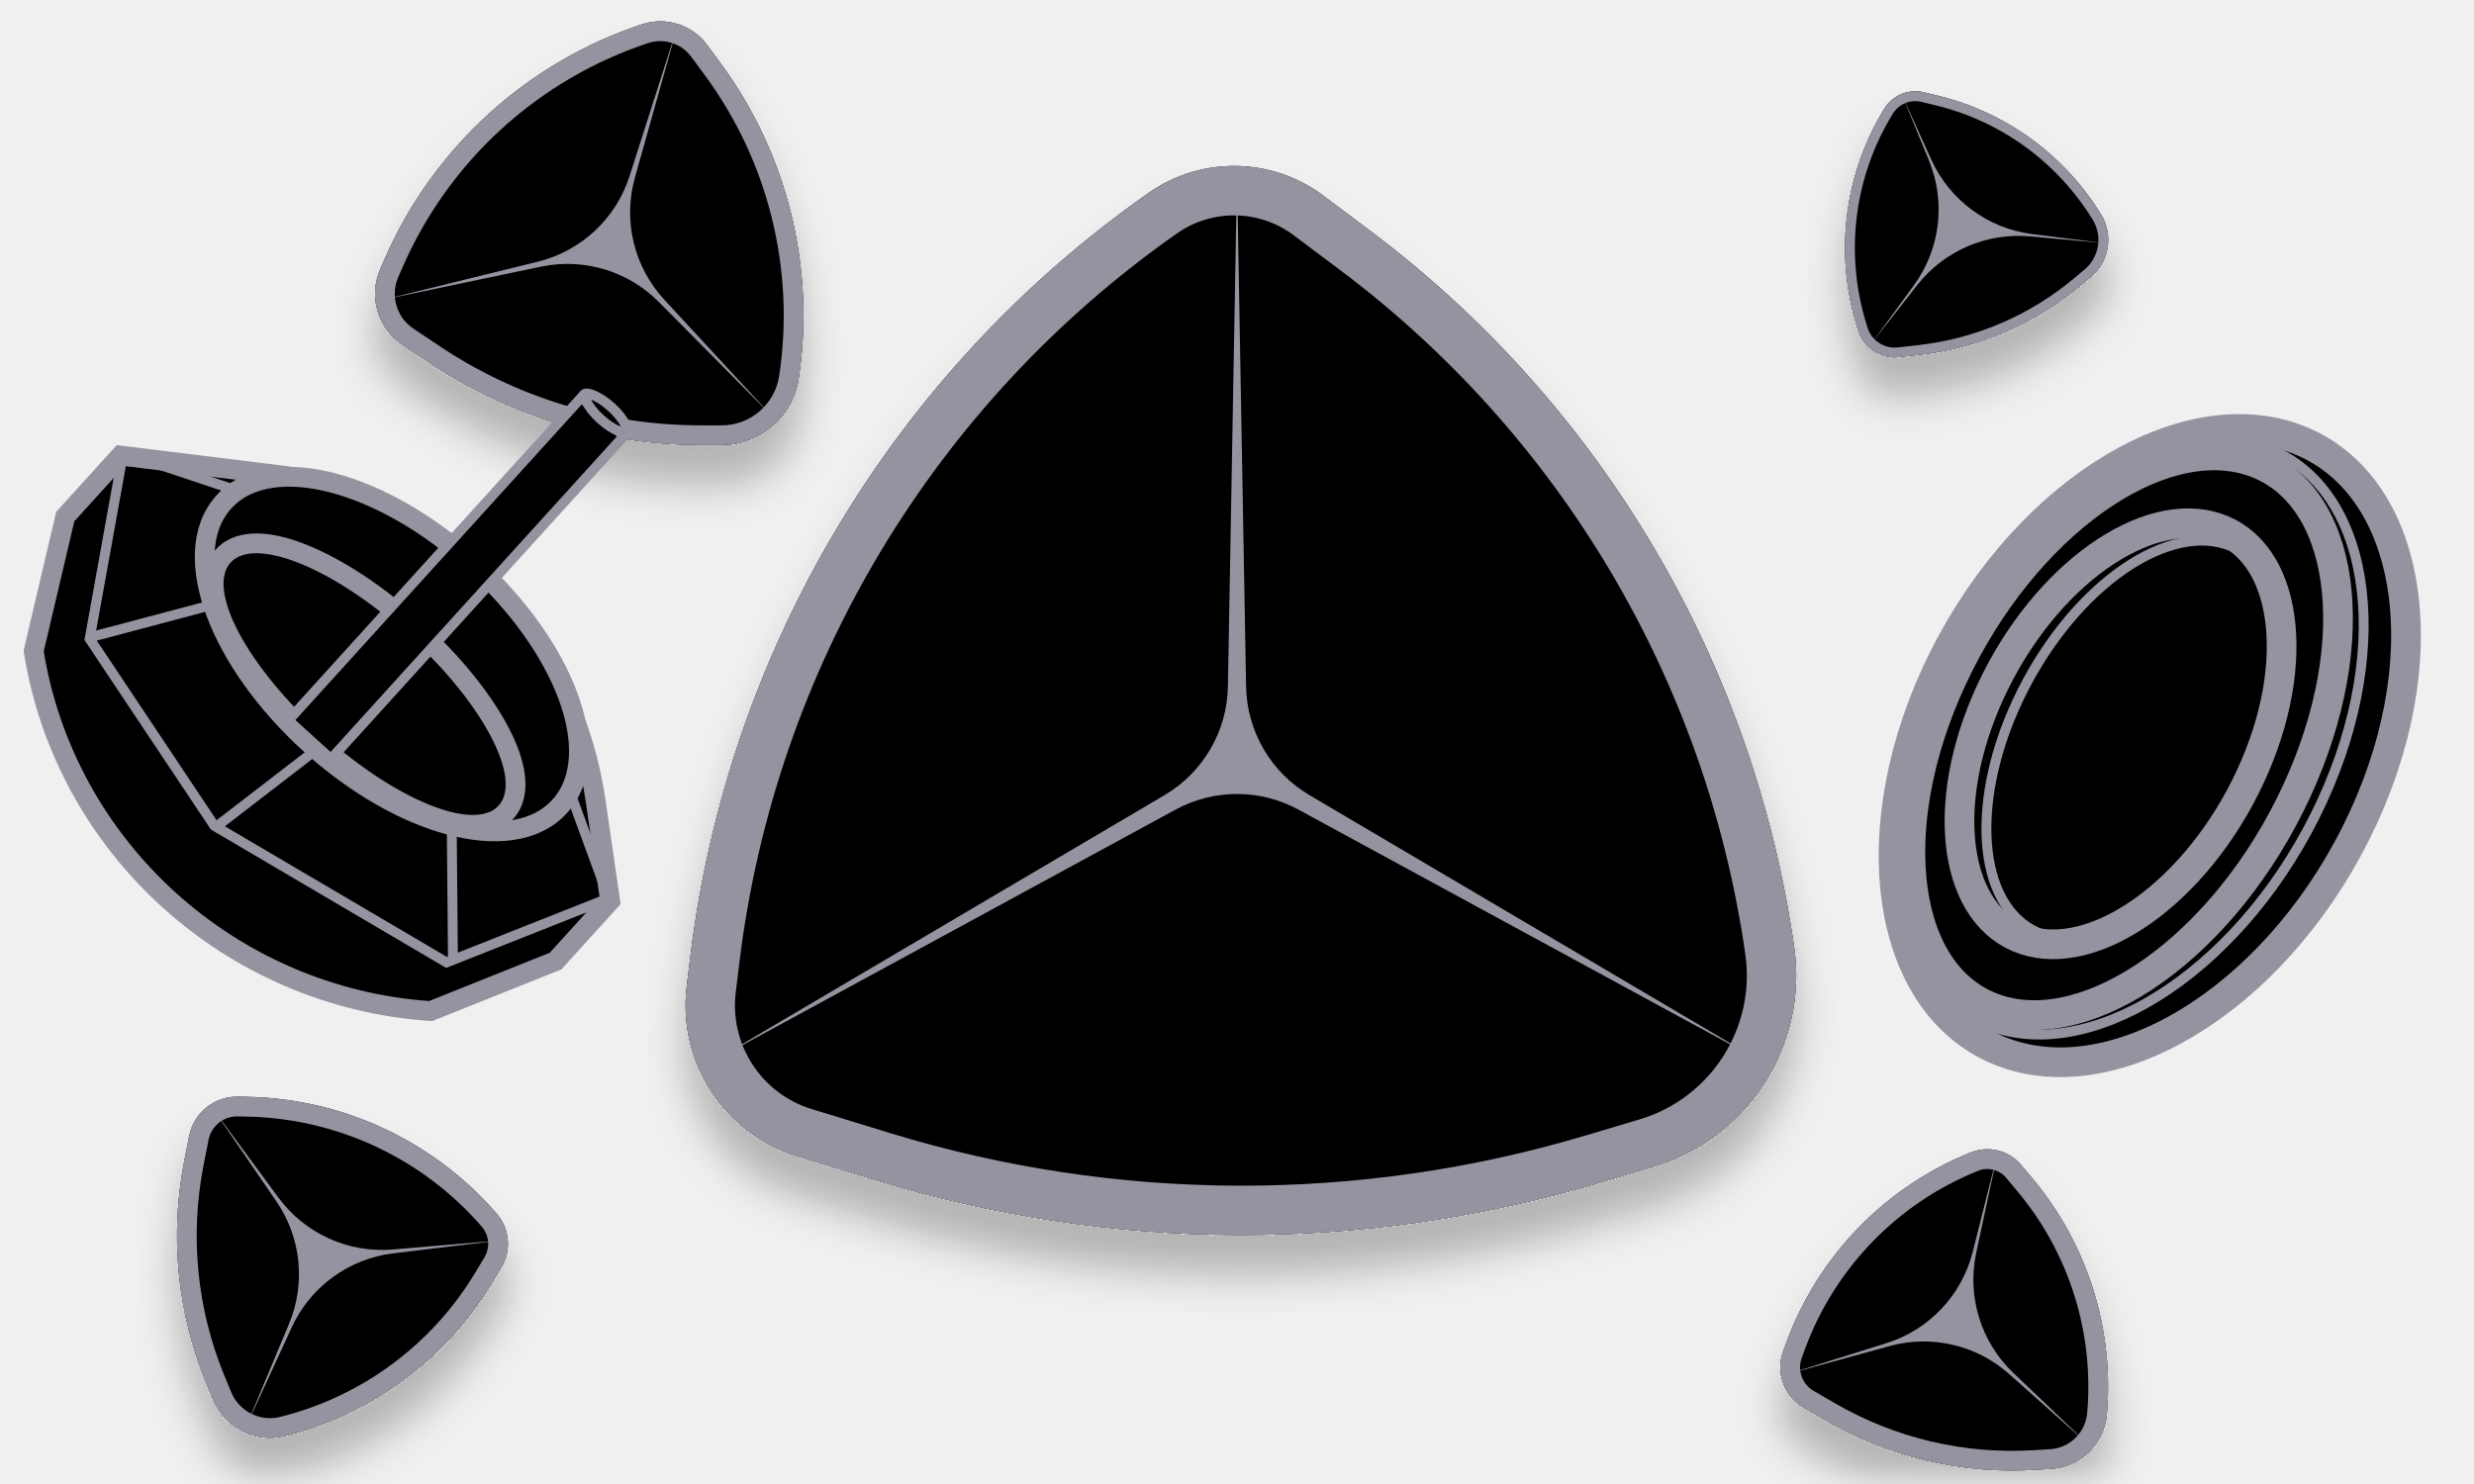
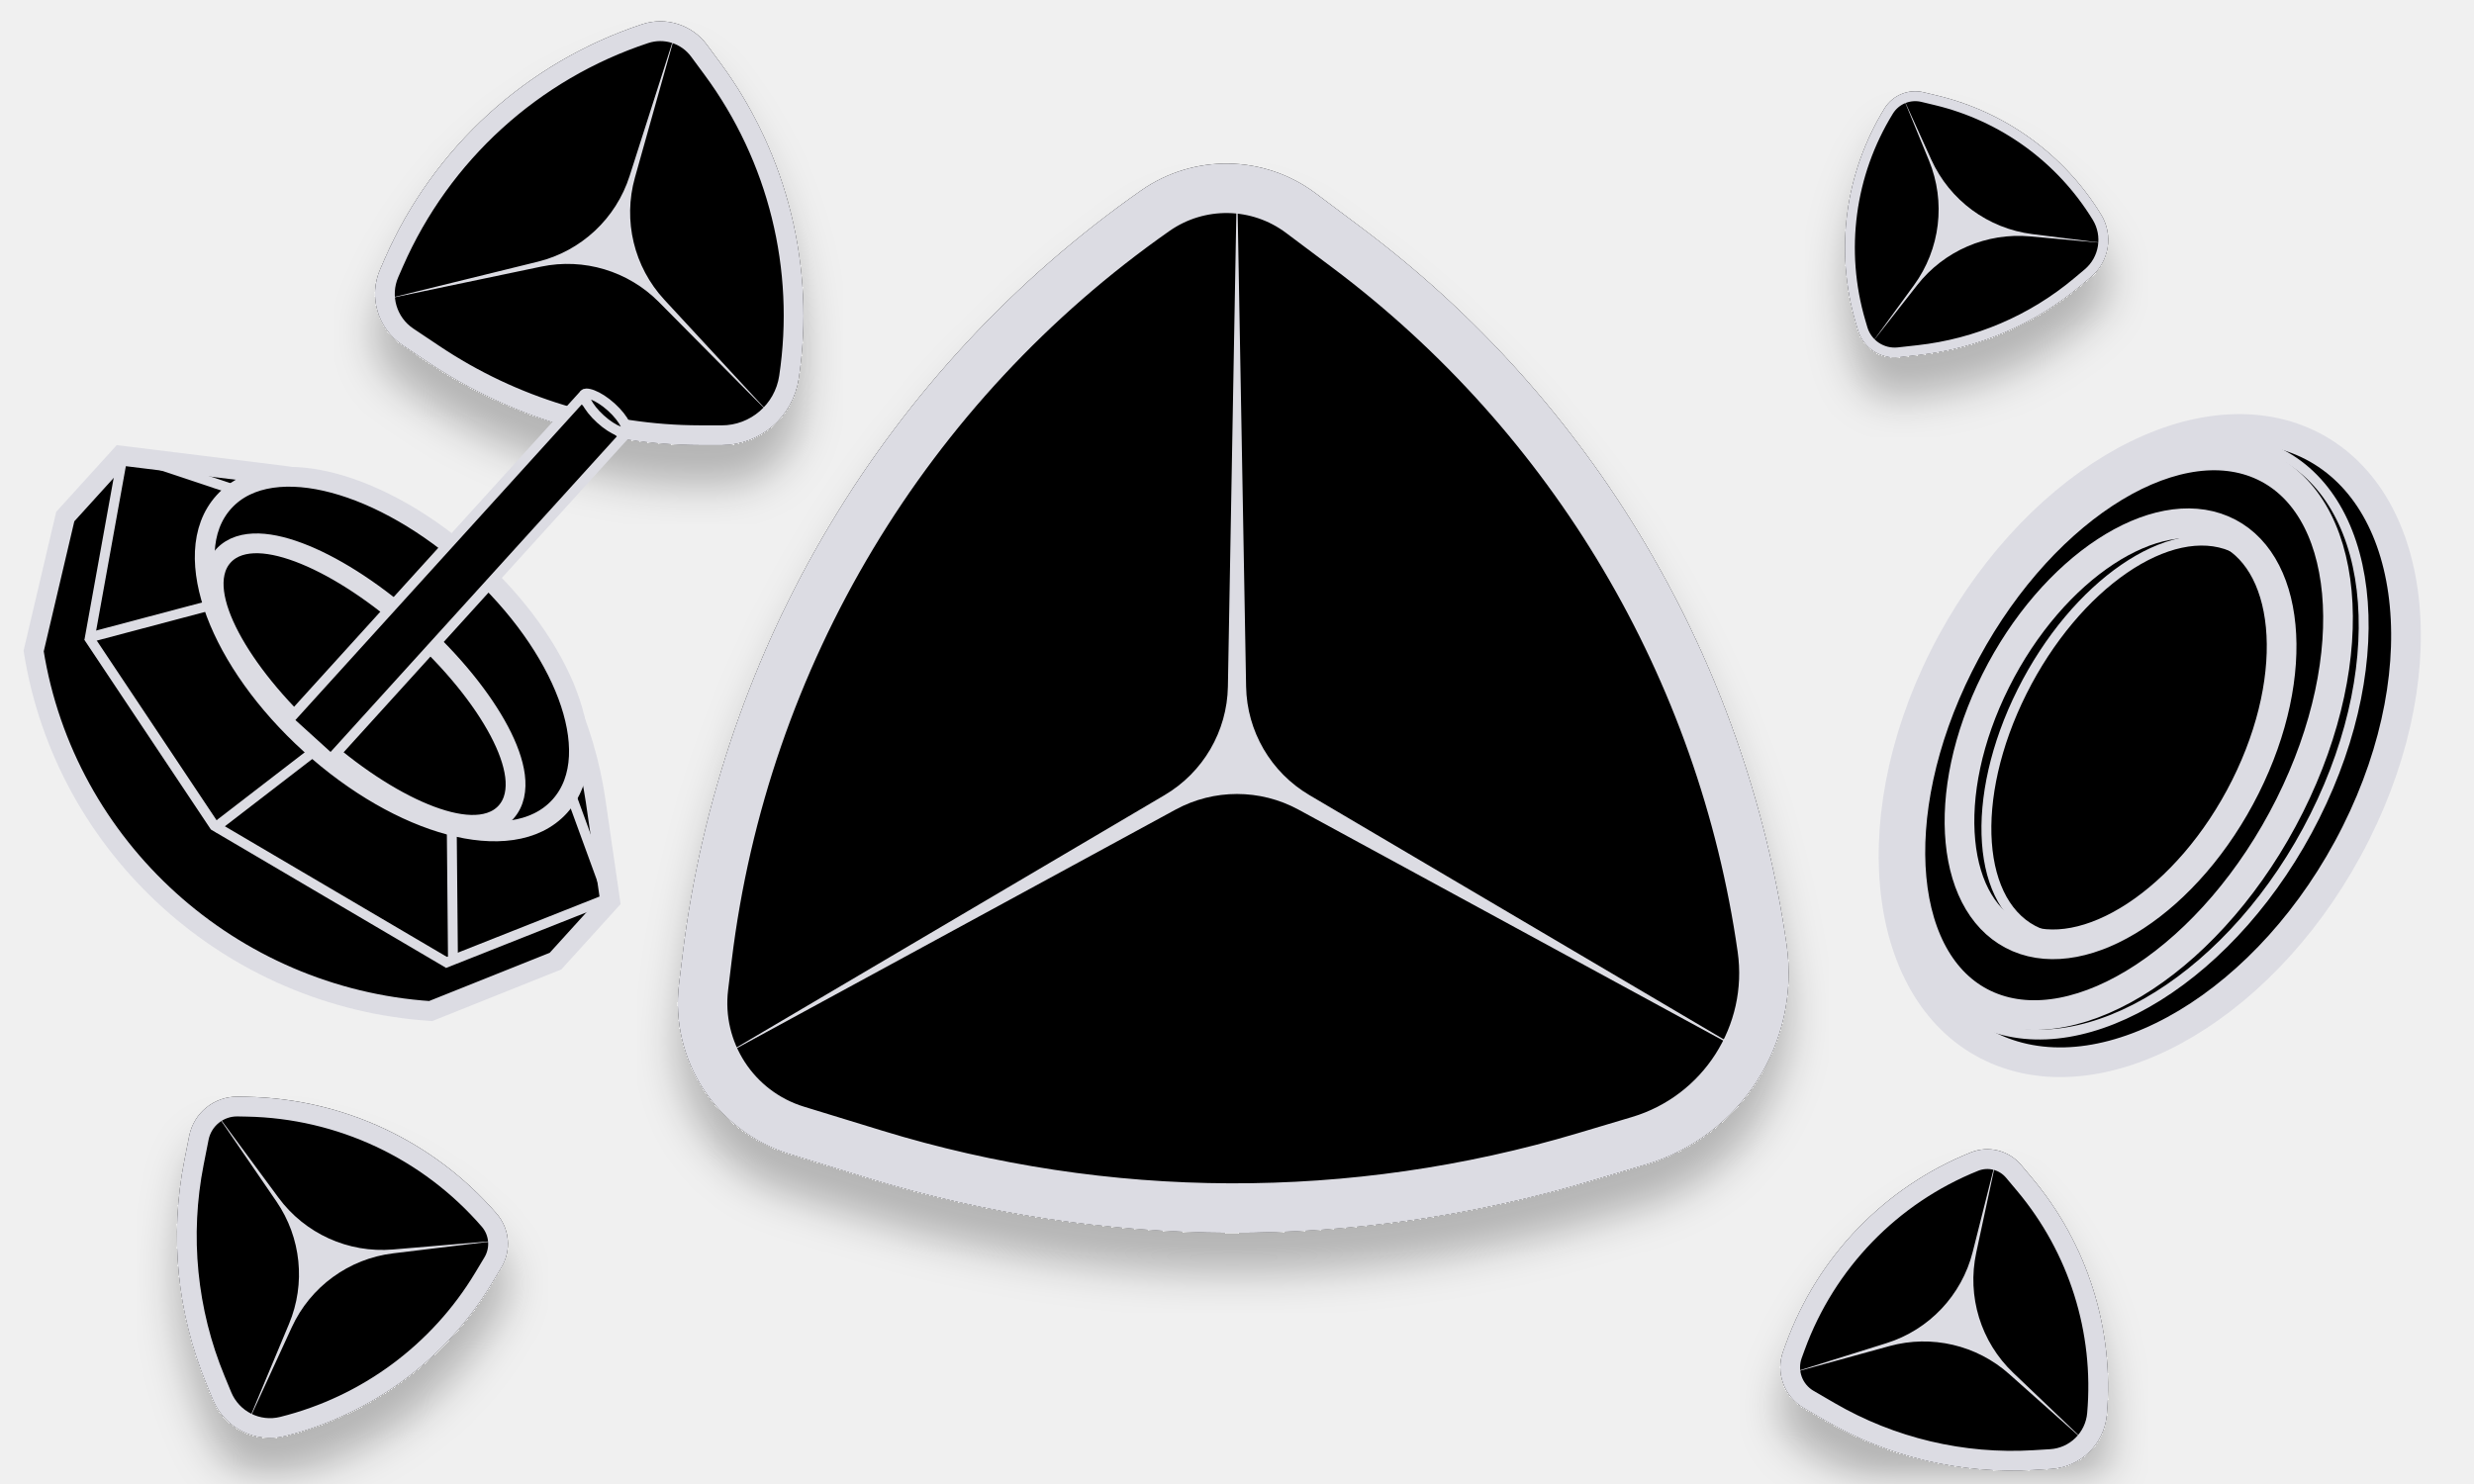
<svg xmlns="http://www.w3.org/2000/svg" width="250" height="150" viewBox="0 0 250 150" fill="none">
  <g clip-path="url(#clip0_16_2)">
    <ellipse cx="217.459" cy="75.735" rx="21.212" ry="33.743" transform="rotate(27.6802 217.459 75.7349)" fill="black" />
    <g filter="url(#filter0_d_16_2)">
-       <path d="M116.073 19.494C121.398 15.762 128.519 15.876 133.722 19.776L138.385 23.271C161.741 40.778 177.183 66.847 181.314 95.742C182.729 105.639 176.686 115.08 167.107 117.939L161.657 119.565C137.754 126.7 112.275 126.606 88.425 119.295L80.549 116.88C73.156 114.614 68.452 107.373 69.386 99.698L69.749 96.712C73.54 65.567 90.379 37.498 116.073 19.494Z" fill="black" />
-       <path d="M117.508 21.541C121.948 18.43 127.885 18.525 132.223 21.777L136.885 25.272C159.71 42.38 174.802 67.858 178.84 96.096C180.079 104.767 174.785 113.038 166.392 115.543L160.942 117.17C137.512 124.163 112.536 124.071 89.157 116.904L81.281 114.49C75.047 112.579 71.08 106.473 71.868 99.999L72.231 97.014C75.936 66.573 92.394 39.139 117.508 21.541Z" stroke="#9493A0" stroke-width="5" />
+       <path d="M115.301 19.255C120.627 15.524 127.747 15.638 132.951 19.538L137.613 23.033C160.969 40.539 176.412 66.609 180.543 95.504C181.958 105.4 175.915 114.841 166.335 117.7L160.886 119.327C136.982 126.461 111.503 126.367 87.653 119.056L79.777 116.641C72.384 114.375 67.68 107.134 68.614 99.459L68.978 96.473C72.768 65.329 89.607 37.259 115.301 19.255Z" fill="black" />
+       <path d="M116.736 21.303C121.176 18.191 127.113 18.287 131.451 21.538L136.114 25.033C158.939 42.142 174.031 67.619 178.068 95.857C179.308 104.528 174.013 112.8 165.62 115.305L160.171 116.931C136.74 123.925 111.764 123.832 88.386 116.666L80.51 114.251C74.275 112.34 70.308 106.234 71.096 99.761L71.459 96.775C75.164 66.335 91.622 38.9 116.736 21.303Z" stroke="#DCDCE3" stroke-width="5" />
    </g>
-     <path d="M125 17.772L125.92 69.4C126.001 73.918 128.422 78.07 132.315 80.366L177.505 107.014L131.211 81.835C127.338 79.728 122.662 79.728 118.789 81.835L72.495 107.014L117.685 80.366C121.578 78.07 123.999 73.918 124.08 69.4L125 17.772Z" fill="#9493A0" />
+     <path d="M125 17.772L125.92 69.4C126.001 73.918 128.422 78.07 132.315 80.366L177.505 107.014L131.211 81.835C127.338 79.728 122.662 79.728 118.789 81.835L72.495 107.014L117.685 80.366C121.578 78.07 123.999 73.918 124.08 69.4L125 17.772Z" fill="#DCDCE3" />
    <g filter="url(#filter1_d_16_2)">
      <path d="M64.882 2.451C67.292 1.654 69.942 2.496 71.45 4.539L72.801 6.369C79.568 15.538 82.416 27.021 80.716 38.29C80.133 42.149 76.813 45.001 72.91 44.995L70.69 44.991C60.95 44.974 51.433 42.078 43.336 36.666L40.661 34.878C38.151 33.201 37.206 29.965 38.417 27.2L38.888 26.124C43.803 14.903 53.252 6.298 64.882 2.451Z" fill="black" />
-       <path d="M65.196 3.4C67.196 2.739 69.394 3.438 70.645 5.133L71.996 6.963C78.606 15.919 81.387 27.134 79.727 38.141C79.218 41.51 76.32 44 72.912 43.995L70.691 43.991C61.149 43.975 51.825 41.137 43.891 35.834L41.217 34.047C39.11 32.639 38.316 29.922 39.333 27.601L39.804 26.525C44.605 15.564 53.835 7.158 65.196 3.4Z" stroke="#9493A0" stroke-width="2" />
+       <path d="M65.196 3.4C67.196 2.739 69.394 3.438 70.645 5.133L71.996 6.963C78.606 15.919 81.387 27.134 79.727 38.141C79.218 41.51 76.32 44 72.912 43.995L70.691 43.991C61.149 43.975 51.825 41.137 43.891 35.834L41.217 34.047C39.11 32.639 38.316 29.922 39.333 27.601L39.804 26.525C44.605 15.564 53.835 7.158 65.196 3.4Z" stroke="#DCDCE3" stroke-width="2" />
    </g>
-     <path d="M68.413 2.81L64.159 17.951C62.937 22.301 64.061 26.974 67.129 30.293L78.025 42.077L66.576 30.524C63.472 27.393 58.993 26.047 54.678 26.951L38.758 30.285L54.343 26.453C58.732 25.374 62.245 22.093 63.622 17.789L68.413 2.81Z" fill="#9493A0" />
+     <path d="M68.413 2.81L64.159 17.951C62.937 22.301 64.061 26.974 67.129 30.293L78.025 42.077L66.576 30.524C63.472 27.393 58.993 26.047 54.678 26.951L38.758 30.285L54.343 26.453C58.732 25.374 62.245 22.093 63.622 17.789L68.413 2.81Z" fill="#DCDCE3" />
    <g filter="url(#filter2_d_16_2)">
      <path d="M190.424 10.964C191.253 9.618 192.852 8.958 194.388 9.326L195.765 9.657C202.661 11.312 208.617 15.639 212.323 21.686C213.592 23.757 213.153 26.445 211.292 28.006L210.233 28.893C205.589 32.788 199.896 35.221 193.872 35.888L191.883 36.109C190.016 36.315 188.269 35.153 187.738 33.351L187.531 32.65C185.376 25.338 186.428 17.455 190.424 10.964Z" fill="black" />
-       <path d="M190.85 11.226C191.565 10.065 192.946 9.494 194.272 9.813L195.648 10.143C202.416 11.767 208.26 16.013 211.896 21.947C213.036 23.807 212.642 26.221 210.971 27.622L209.912 28.51C205.343 32.341 199.743 34.735 193.817 35.391L191.828 35.612C190.201 35.792 188.68 34.78 188.217 33.21L188.011 32.509C185.896 25.333 186.928 17.596 190.85 11.226Z" stroke="#9493A0" />
+       <path d="M190.85 11.226C191.565 10.065 192.946 9.494 194.272 9.813L195.648 10.143C202.416 11.767 208.26 16.013 211.896 21.947C213.036 23.807 212.642 26.221 210.971 27.622L209.912 28.51C205.343 32.341 199.743 34.735 193.817 35.391L191.828 35.612C190.201 35.792 188.68 34.78 188.217 33.21L188.011 32.509C185.896 25.333 186.928 17.596 190.85 11.226Z" stroke="#DCDCE3" />
    </g>
-     <path d="M192.25 9.72L195.156 16.132C197.022 20.248 200.891 23.1 205.375 23.664L212.559 24.567L205.138 23.894C200.747 23.496 196.454 25.35 193.733 28.82L189.136 34.684L193.403 28.834C196.067 25.183 196.643 20.411 194.926 16.231L192.25 9.72Z" fill="#9493A0" />
+     <path d="M192.25 9.72L195.156 16.132C197.022 20.248 200.891 23.1 205.375 23.664L212.559 24.567L205.138 23.894C200.747 23.496 196.454 25.35 193.733 28.82L189.136 34.684L193.403 28.834C196.067 25.183 196.643 20.411 194.926 16.231L192.25 9.72Z" fill="#DCDCE3" />
    <g filter="url(#filter3_d_16_2)">
      <path d="M50.197 122.681C51.513 124.202 51.703 126.396 50.667 128.12L49.739 129.665C45.09 137.403 37.556 142.976 28.797 145.159C25.796 145.907 22.701 144.345 21.519 141.488L20.847 139.863C17.898 132.734 17.123 124.892 18.619 117.323L19.114 114.824C19.578 112.478 21.657 110.802 24.048 110.848L24.978 110.865C34.68 111.049 43.847 115.344 50.197 122.681Z" fill="black" />
-       <path d="M49.441 123.335C50.474 124.529 50.623 126.252 49.81 127.605L48.882 129.15C44.369 136.66 37.057 142.07 28.555 144.189C26.035 144.817 23.436 143.505 22.443 141.106L21.771 139.481C18.897 132.534 18.142 124.892 19.601 117.517L20.095 115.018C20.465 113.147 22.123 111.811 24.029 111.847L24.959 111.865C34.377 112.043 43.276 116.213 49.441 123.335Z" stroke="#9493A0" stroke-width="2" />
+       <path d="M49.441 123.335C50.474 124.529 50.623 126.252 49.81 127.605L48.882 129.15C44.369 136.66 37.057 142.07 28.555 144.189C26.035 144.817 23.436 143.505 22.443 141.106L21.771 139.481C18.897 132.534 18.142 124.892 19.601 117.517L20.095 115.018C20.465 113.147 22.123 111.811 24.029 111.847L24.959 111.865C34.377 112.043 43.276 116.213 49.441 123.335Z" stroke="#DCDCE3" stroke-width="2" />
    </g>
-     <path d="M50.605 125.373L39.738 126.684C35.251 127.225 31.367 130.057 29.481 134.164L24.805 144.343L29.208 133.811C30.908 129.744 30.431 125.091 27.941 121.453L21.492 112.035L28.137 121.053C30.817 124.691 35.195 126.676 39.698 126.296L50.605 125.373Z" fill="#9493A0" />
+     <path d="M50.605 125.373L39.738 126.684C35.251 127.225 31.367 130.057 29.481 134.164L24.805 144.343L29.208 133.811C30.908 129.744 30.431 125.091 27.941 121.453L21.492 112.035L28.137 121.053C30.817 124.691 35.195 126.676 39.698 126.296L50.605 125.373Z" fill="#DCDCE3" />
    <g filter="url(#filter4_d_16_2)">
      <path d="M199.15 116.484C200.947 115.762 203.003 116.277 204.248 117.76L205.363 119.089C210.949 125.745 213.662 134.348 212.904 143.005C212.644 145.969 210.253 148.297 207.282 148.478L205.592 148.581C198.18 149.031 190.799 147.279 184.38 143.545L182.26 142.312C180.27 141.155 179.397 138.738 180.187 136.576L180.494 135.735C183.701 126.962 190.483 119.964 199.15 116.484Z" fill="black" />
-       <path d="M199.523 117.412C200.918 116.851 202.515 117.251 203.482 118.403L204.597 119.732C210.013 126.185 212.642 134.525 211.907 142.917C211.691 145.389 209.698 147.329 207.222 147.48L205.532 147.583C198.316 148.021 191.132 146.316 184.883 142.681L182.763 141.448C181.192 140.534 180.502 138.626 181.126 136.919L181.433 136.078C184.543 127.572 191.119 120.786 199.523 117.412Z" stroke="#9493A0" stroke-width="2" />
+       <path d="M199.523 117.412C200.918 116.851 202.515 117.251 203.482 118.403L204.597 119.732C210.013 126.185 212.642 134.525 211.907 142.917C211.691 145.389 209.698 147.329 207.222 147.48L205.532 147.583C198.316 148.021 191.132 146.316 184.883 142.681L182.763 141.448C181.192 140.534 180.502 138.626 181.126 136.919L181.433 136.078C184.543 127.572 191.119 120.786 199.523 117.412Z" stroke="#DCDCE3" stroke-width="2" />
    </g>
-     <path d="M201.855 116.589L199.7 126.624C198.751 131.043 200.165 135.637 203.434 138.757L211.037 146.015L203.028 138.884C199.736 135.952 195.181 134.889 190.931 136.059L180.593 138.907L190.623 135.766C194.936 134.416 198.238 130.923 199.344 126.541L201.855 116.589Z" fill="#9493A0" />
-     <path d="M232.635 44.605C238.295 47.011 241.809 52.58 242.824 59.769C243.839 66.949 242.343 75.67 238.065 84.214C233.788 92.758 227.56 99.467 220.973 103.418C214.378 107.373 207.499 108.526 201.839 106.12C196.178 103.715 192.664 98.146 191.649 90.957C190.634 83.777 192.131 75.056 196.408 66.512C200.685 57.968 206.914 51.259 213.501 47.308C220.095 43.353 226.974 42.2 232.635 44.605Z" stroke="#9493A0" stroke-width="3" />
-     <path d="M229.544 45.46C234.729 47.663 237.84 52.885 238.644 59.597C239.447 66.305 237.939 74.47 233.92 82.499C229.901 90.527 224.139 96.885 218.079 100.676C212.016 104.47 205.685 105.679 200.5 103.476C195.315 101.273 192.204 96.051 191.4 89.339C190.596 82.631 192.104 74.466 196.123 66.438C200.143 58.409 205.905 52.052 211.965 48.26C218.028 44.466 224.359 43.257 229.544 45.46Z" stroke="#9493A0" />
-     <path d="M228.359 46.94C232.863 48.854 235.555 53.585 236.14 59.861C236.724 66.12 235.192 73.808 231.378 81.426C227.565 89.044 222.212 95.109 216.666 98.763C211.104 102.428 205.451 103.612 200.947 101.698C196.443 99.784 193.75 95.053 193.165 88.777C192.582 82.518 194.114 74.83 197.927 67.211C201.741 59.593 207.094 53.529 212.64 49.874C218.201 46.21 223.854 45.026 228.359 46.94Z" stroke="#9493A0" stroke-width="3" />
-     <path d="M225.534 55.241C228.649 56.565 230.43 59.923 230.744 64.35C231.057 68.77 229.9 74.212 227.191 79.624C224.482 85.036 220.739 89.379 216.888 92.029C213.03 94.683 209.1 95.615 205.986 94.291C202.871 92.968 201.09 89.609 200.777 85.183C200.464 80.763 201.62 75.321 204.329 69.909C207.039 64.497 210.781 60.153 214.632 57.504C218.491 54.849 222.42 53.917 225.534 55.241Z" stroke="#9493A0" />
-     <path d="M224.595 53.571C227.966 55.004 230.01 58.54 230.465 63.272C230.918 67.988 229.775 73.785 226.899 79.531C224.023 85.276 219.979 89.84 215.791 92.584C211.589 95.337 207.342 96.2 203.972 94.768C200.601 93.336 198.558 89.799 198.103 85.067C197.649 80.351 198.792 74.554 201.669 68.809C204.545 63.064 208.588 58.499 212.776 55.755C216.978 53.002 221.225 52.139 224.595 53.571Z" stroke="#9493A0" stroke-width="3" />
-     <path d="M42.55 53.144C45.374 54.96 47.926 57.167 50.131 59.7L50.769 60.432C55.817 66.23 59.089 73.359 60.192 80.967L61.656 91.062L56.136 97.148L43.52 102.195C23.371 100.86 6.573 85.748 3.401 65.806L6.596 52.214L12.188 46.048L28.5 48.061C33.506 48.678 38.308 50.416 42.55 53.144Z" fill="black" stroke="#9493A0" stroke-width="2" />
-     <circle cx="43.546" cy="102.301" r="0.684" transform="rotate(42.2088 43.5462 102.301)" fill="#9493A0" />
-     <line x1="12.315" y1="46.54" x2="9.022" y2="64.77" stroke="#9493A0" />
-     <line x1="8.946" y1="64.404" x2="21.728" y2="83.572" stroke="#9493A0" />
-     <line x1="21.566" y1="83.418" x2="45.337" y2="97.405" stroke="#9493A0" />
-     <line x1="44.899" y1="97.371" x2="61.179" y2="90.921" stroke="#9493A0" />
-     <line x1="32.24" y1="75.559" x2="21.585" y2="83.767" stroke="#9493A0" />
-     <line x1="21.875" y1="61.028" x2="9.017" y2="64.436" stroke="#9493A0" />
-     <line x1="45.643" y1="82.91" x2="45.775" y2="97.323" stroke="#9493A0" />
-     <line x1="61.517" y1="90.794" x2="57.363" y2="79.414" stroke="#9493A0" />
-     <line x1="12.908" y1="45.907" x2="24.556" y2="49.791" stroke="#9493A0" />
-     <path d="M31.348 75.206C35.922 79.354 40.963 82.19 45.453 83.391C49.886 84.576 54.087 84.228 56.56 81.501C59.033 78.775 58.971 74.56 57.36 70.263C55.728 65.911 52.415 61.17 47.842 57.021C43.269 52.873 38.227 50.037 33.737 48.837C29.304 47.651 25.103 47.999 22.63 50.726C20.157 53.452 20.219 57.667 21.83 61.964C23.462 66.316 26.775 71.058 31.348 75.206Z" fill="black" stroke="#9493A0" stroke-width="2" />
-     <path d="M31.723 74.793C35.524 78.241 39.504 80.835 42.892 82.224C44.582 82.917 46.178 83.332 47.559 83.371C48.936 83.41 50.239 83.075 51.124 82.099C52.009 81.123 52.216 79.794 52.044 78.427C51.87 77.056 51.302 75.508 50.448 73.894C48.736 70.657 45.767 66.948 41.966 63.5C38.164 60.052 34.184 57.458 30.796 56.069C29.106 55.376 27.511 54.961 26.129 54.922C24.752 54.883 23.449 55.219 22.564 56.194C21.679 57.17 21.472 58.499 21.645 59.866C21.818 61.237 22.386 62.785 23.24 64.399C24.952 67.636 27.921 71.345 31.723 74.793Z" fill="black" stroke="#9493A0" stroke-width="2" />
-     <rect x="58.746" y="40.178" width="5.799" height="44.063" transform="rotate(42.2088 58.7461 40.1785)" fill="black" stroke="#9493A0" />
-     <path d="M63.377 43.704L63.377 43.704C63.377 43.705 63.371 43.712 63.348 43.72C63.322 43.729 63.276 43.74 63.204 43.74C63.054 43.741 62.839 43.699 62.565 43.594C62.02 43.384 61.343 42.96 60.682 42.36C60.02 41.76 59.533 41.128 59.271 40.606C59.139 40.344 59.077 40.133 59.063 39.985C59.057 39.912 59.062 39.865 59.069 39.839C59.075 39.815 59.081 39.809 59.082 39.808C59.082 39.808 59.082 39.808 59.082 39.808C59.082 39.808 59.082 39.808 59.082 39.808C59.083 39.807 59.089 39.801 59.111 39.792C59.137 39.783 59.183 39.773 59.256 39.772C59.405 39.772 59.621 39.813 59.895 39.919C60.439 40.128 61.116 40.552 61.778 41.152C62.439 41.752 62.927 42.384 63.188 42.906C63.32 43.169 63.382 43.379 63.396 43.528C63.403 43.6 63.397 43.647 63.39 43.673C63.384 43.697 63.378 43.703 63.377 43.704L63.377 43.704Z" fill="black" stroke="#9493A0" />
+     <path d="M201.855 116.589L199.7 126.624C198.751 131.043 200.165 135.637 203.434 138.757L211.037 146.015L203.028 138.884C199.736 135.952 195.181 134.889 190.931 136.059L180.593 138.907L190.623 135.766C194.936 134.416 198.238 130.923 199.344 126.541L201.855 116.589Z" fill="#DCDCE3" />
+     <path d="M232.635 44.605C238.295 47.011 241.809 52.58 242.824 59.769C243.839 66.949 242.343 75.67 238.065 84.214C233.788 92.758 227.56 99.467 220.973 103.418C214.378 107.373 207.499 108.526 201.839 106.12C196.178 103.715 192.664 98.146 191.649 90.957C190.634 83.777 192.131 75.056 196.408 66.512C200.685 57.968 206.914 51.259 213.501 47.308C220.095 43.353 226.974 42.2 232.635 44.605Z" stroke="#DCDCE3" stroke-width="3" />
+     <path d="M229.544 45.46C234.729 47.663 237.84 52.885 238.644 59.597C239.447 66.305 237.939 74.47 233.92 82.499C229.901 90.527 224.139 96.885 218.079 100.676C212.016 104.47 205.685 105.679 200.5 103.476C195.315 101.273 192.204 96.051 191.4 89.339C190.596 82.631 192.104 74.466 196.123 66.438C200.143 58.409 205.905 52.052 211.965 48.26C218.028 44.466 224.359 43.257 229.544 45.46Z" stroke="#DCDCE3" />
+     <path d="M228.359 46.94C232.863 48.854 235.555 53.585 236.14 59.861C236.724 66.12 235.192 73.808 231.378 81.426C227.565 89.044 222.212 95.109 216.666 98.763C211.104 102.428 205.451 103.612 200.947 101.698C196.443 99.784 193.75 95.053 193.165 88.777C192.582 82.518 194.114 74.83 197.927 67.211C201.741 59.593 207.094 53.529 212.64 49.874C218.201 46.21 223.854 45.026 228.359 46.94Z" stroke="#DCDCE3" stroke-width="3" />
+     <path d="M225.534 55.241C228.649 56.565 230.43 59.923 230.744 64.35C231.057 68.77 229.9 74.212 227.191 79.624C224.482 85.036 220.739 89.379 216.888 92.029C213.03 94.683 209.1 95.615 205.986 94.291C202.871 92.968 201.09 89.609 200.777 85.183C200.464 80.763 201.62 75.321 204.329 69.909C207.039 64.497 210.781 60.153 214.632 57.504C218.491 54.849 222.42 53.917 225.534 55.241Z" stroke="#DCDCE3" />
+     <path d="M224.595 53.571C227.966 55.004 230.01 58.54 230.465 63.272C230.918 67.988 229.775 73.785 226.899 79.531C224.023 85.276 219.979 89.84 215.791 92.584C211.589 95.337 207.342 96.2 203.972 94.768C200.601 93.336 198.558 89.799 198.103 85.067C197.649 80.351 198.792 74.554 201.669 68.809C204.545 63.064 208.588 58.499 212.776 55.755C216.978 53.002 221.225 52.139 224.595 53.571Z" stroke="#DCDCE3" stroke-width="3" />
+     <path d="M42.55 53.144C45.374 54.96 47.926 57.167 50.131 59.7L50.769 60.432C55.817 66.23 59.089 73.359 60.192 80.967L61.656 91.062L56.136 97.148L43.52 102.195C23.371 100.86 6.573 85.748 3.401 65.806L6.596 52.214L12.188 46.048L28.5 48.061C33.506 48.678 38.308 50.416 42.55 53.144Z" fill="black" stroke="#DCDCE3" stroke-width="2" />
+     <circle cx="43.546" cy="102.301" r="0.684" transform="rotate(42.2088 43.5462 102.301)" fill="#DCDCE3" />
+     <line x1="12.315" y1="46.54" x2="9.022" y2="64.77" stroke="#DCDCE3" />
+     <line x1="8.946" y1="64.404" x2="21.728" y2="83.572" stroke="#DCDCE3" />
+     <line x1="21.566" y1="83.418" x2="45.337" y2="97.405" stroke="#DCDCE3" />
+     <line x1="44.899" y1="97.371" x2="61.179" y2="90.921" stroke="#DCDCE3" />
+     <line x1="32.24" y1="75.559" x2="21.585" y2="83.767" stroke="#DCDCE3" />
+     <line x1="21.875" y1="61.028" x2="9.017" y2="64.436" stroke="#DCDCE3" />
+     <line x1="45.643" y1="82.91" x2="45.775" y2="97.323" stroke="#DCDCE3" />
+     <line x1="61.517" y1="90.794" x2="57.363" y2="79.414" stroke="#DCDCE3" />
+     <line x1="12.908" y1="45.907" x2="24.556" y2="49.791" stroke="#DCDCE3" />
+     <path d="M31.348 75.206C35.922 79.354 40.963 82.19 45.453 83.391C49.886 84.576 54.087 84.228 56.56 81.501C59.033 78.775 58.971 74.56 57.36 70.263C55.728 65.911 52.415 61.17 47.842 57.021C43.269 52.873 38.227 50.037 33.737 48.837C29.304 47.651 25.103 47.999 22.63 50.726C20.157 53.452 20.219 57.667 21.83 61.964C23.462 66.316 26.775 71.058 31.348 75.206Z" fill="black" stroke="#DCDCE3" stroke-width="2" />
+     <path d="M31.723 74.793C35.524 78.241 39.504 80.835 42.892 82.224C44.582 82.917 46.178 83.332 47.559 83.371C48.936 83.41 50.239 83.075 51.124 82.099C52.009 81.123 52.216 79.794 52.044 78.427C51.87 77.056 51.302 75.508 50.448 73.894C48.736 70.657 45.767 66.948 41.966 63.5C38.164 60.052 34.184 57.458 30.796 56.069C29.106 55.376 27.511 54.961 26.129 54.922C24.752 54.883 23.449 55.219 22.564 56.194C21.679 57.17 21.472 58.499 21.645 59.866C21.818 61.237 22.386 62.785 23.24 64.399C24.952 67.636 27.921 71.345 31.723 74.793Z" fill="black" stroke="#DCDCE3" stroke-width="2" />
+     <rect x="58.746" y="40.178" width="5.799" height="44.063" transform="rotate(42.2088 58.7461 40.1785)" fill="black" stroke="#DCDCE3" />
+     <path d="M63.377 43.704L63.377 43.704C63.377 43.705 63.371 43.712 63.348 43.72C63.322 43.729 63.276 43.74 63.204 43.74C63.054 43.741 62.839 43.699 62.565 43.594C62.02 43.384 61.343 42.96 60.682 42.36C60.02 41.76 59.533 41.128 59.271 40.606C59.139 40.344 59.077 40.133 59.063 39.985C59.057 39.912 59.062 39.865 59.069 39.839C59.075 39.815 59.081 39.809 59.082 39.808C59.082 39.808 59.082 39.808 59.082 39.808C59.082 39.808 59.082 39.808 59.082 39.808C59.083 39.807 59.089 39.801 59.111 39.792C59.137 39.783 59.183 39.773 59.256 39.772C59.405 39.772 59.621 39.813 59.895 39.919C60.439 40.128 61.116 40.552 61.778 41.152C62.439 41.752 62.927 42.384 63.188 42.906C63.32 43.169 63.382 43.379 63.396 43.528C63.403 43.6 63.397 43.647 63.39 43.673C63.384 43.697 63.378 43.703 63.377 43.704L63.377 43.704Z" fill="black" stroke="#DCDCE3" />
  </g>
  <defs>
-     <filter id="filter0_d_16_2" x="65.268" y="16.771" width="120.251" height="116.077" filterUnits="userSpaceOnUse" color-interpolation-filters="sRGB">
+     <filter id="filter0_d_16_2" x="64.497" y="16.533" width="120.251" height="116.077" filterUnits="userSpaceOnUse" color-interpolation-filters="sRGB">
      <feFlood flood-opacity="0" result="BackgroundImageFix" />
      <feColorMatrix in="SourceAlpha" type="matrix" values="0 0 0 0 0 0 0 0 0 0 0 0 0 0 0 0 0 0 127 0" result="hardAlpha" />
      <feOffset dy="4" />
      <feGaussianBlur stdDeviation="2" />
      <feComposite in2="hardAlpha" operator="out" />
      <feColorMatrix type="matrix" values="0 0 0 0 0 0 0 0 0 0 0 0 0 0 0 0 0 0 0.25 0" />
      <feBlend mode="normal" in2="BackgroundImageFix" result="effect1_dropShadow_16_2" />
      <feBlend mode="normal" in="SourceGraphic" in2="effect1_dropShadow_16_2" result="shape" />
    </filter>
    <filter id="filter1_d_16_2" x="33.893" y="2.154" width="51.303" height="50.841" filterUnits="userSpaceOnUse" color-interpolation-filters="sRGB">
      <feFlood flood-opacity="0" result="BackgroundImageFix" />
      <feColorMatrix in="SourceAlpha" type="matrix" values="0 0 0 0 0 0 0 0 0 0 0 0 0 0 0 0 0 0 127 0" result="hardAlpha" />
      <feOffset dy="4" />
      <feGaussianBlur stdDeviation="2" />
      <feComposite in2="hardAlpha" operator="out" />
      <feColorMatrix type="matrix" values="0 0 0 0 0 0 0 0 0 0 0 0 0 0 0 0 0 0 0.25 0" />
      <feBlend mode="normal" in2="BackgroundImageFix" result="effect1_dropShadow_16_2" />
      <feBlend mode="normal" in="SourceGraphic" in2="effect1_dropShadow_16_2" result="shape" />
    </filter>
    <filter id="filter2_d_16_2" x="182.435" y="9.225" width="34.611" height="34.907" filterUnits="userSpaceOnUse" color-interpolation-filters="sRGB">
      <feFlood flood-opacity="0" result="BackgroundImageFix" />
      <feColorMatrix in="SourceAlpha" type="matrix" values="0 0 0 0 0 0 0 0 0 0 0 0 0 0 0 0 0 0 127 0" result="hardAlpha" />
      <feOffset dy="4" />
      <feGaussianBlur stdDeviation="2" />
      <feComposite in2="hardAlpha" operator="out" />
      <feColorMatrix type="matrix" values="0 0 0 0 0 0 0 0 0 0 0 0 0 0 0 0 0 0 0.25 0" />
      <feBlend mode="normal" in2="BackgroundImageFix" result="effect1_dropShadow_16_2" />
      <feBlend mode="normal" in="SourceGraphic" in2="effect1_dropShadow_16_2" result="shape" />
    </filter>
    <filter id="filter3_d_16_2" x="13.876" y="110.847" width="41.455" height="42.498" filterUnits="userSpaceOnUse" color-interpolation-filters="sRGB">
      <feFlood flood-opacity="0" result="BackgroundImageFix" />
      <feColorMatrix in="SourceAlpha" type="matrix" values="0 0 0 0 0 0 0 0 0 0 0 0 0 0 0 0 0 0 127 0" result="hardAlpha" />
      <feOffset dy="4" />
      <feGaussianBlur stdDeviation="2" />
      <feComposite in2="hardAlpha" operator="out" />
      <feColorMatrix type="matrix" values="0 0 0 0 0 0 0 0 0 0 0 0 0 0 0 0 0 0 0.25 0" />
      <feBlend mode="normal" in2="BackgroundImageFix" result="effect1_dropShadow_16_2" />
      <feBlend mode="normal" in="SourceGraphic" in2="effect1_dropShadow_16_2" result="shape" />
    </filter>
    <filter id="filter4_d_16_2" x="175.898" y="116.161" width="41.131" height="40.489" filterUnits="userSpaceOnUse" color-interpolation-filters="sRGB">
      <feFlood flood-opacity="0" result="BackgroundImageFix" />
      <feColorMatrix in="SourceAlpha" type="matrix" values="0 0 0 0 0 0 0 0 0 0 0 0 0 0 0 0 0 0 127 0" result="hardAlpha" />
      <feOffset dy="4" />
      <feGaussianBlur stdDeviation="2" />
      <feComposite in2="hardAlpha" operator="out" />
      <feColorMatrix type="matrix" values="0 0 0 0 0 0 0 0 0 0 0 0 0 0 0 0 0 0 0.25 0" />
      <feBlend mode="normal" in2="BackgroundImageFix" result="effect1_dropShadow_16_2" />
      <feBlend mode="normal" in="SourceGraphic" in2="effect1_dropShadow_16_2" result="shape" />
    </filter>
    <clipPath id="clip0_16_2">
      <rect width="250" height="150" fill="white" />
    </clipPath>
  </defs>
</svg>
